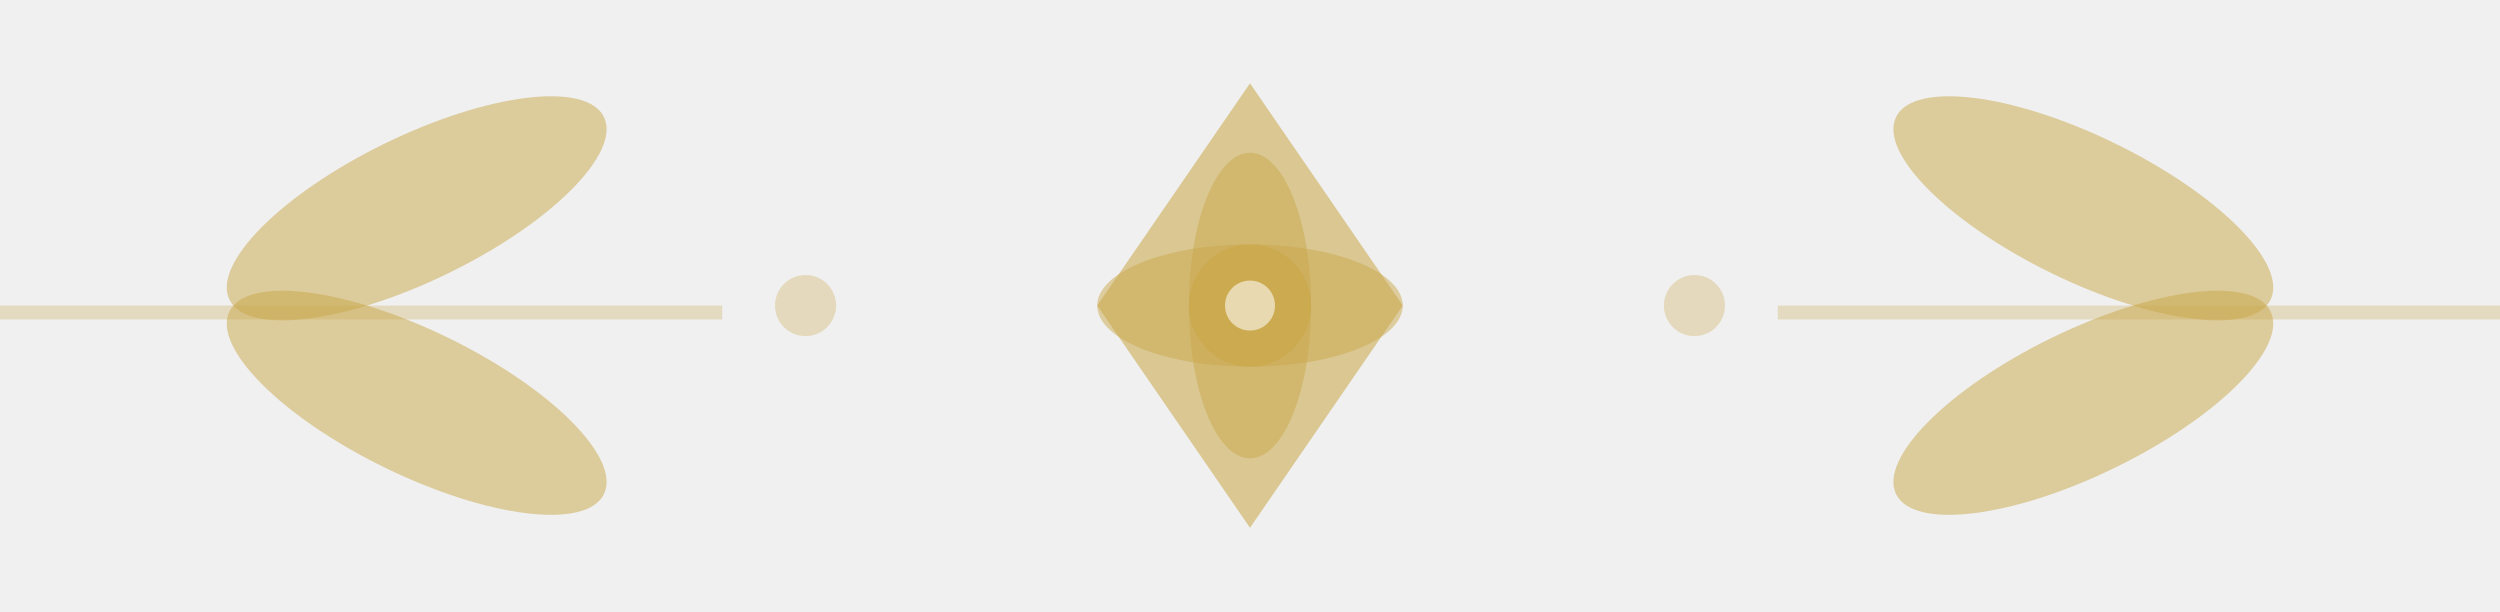
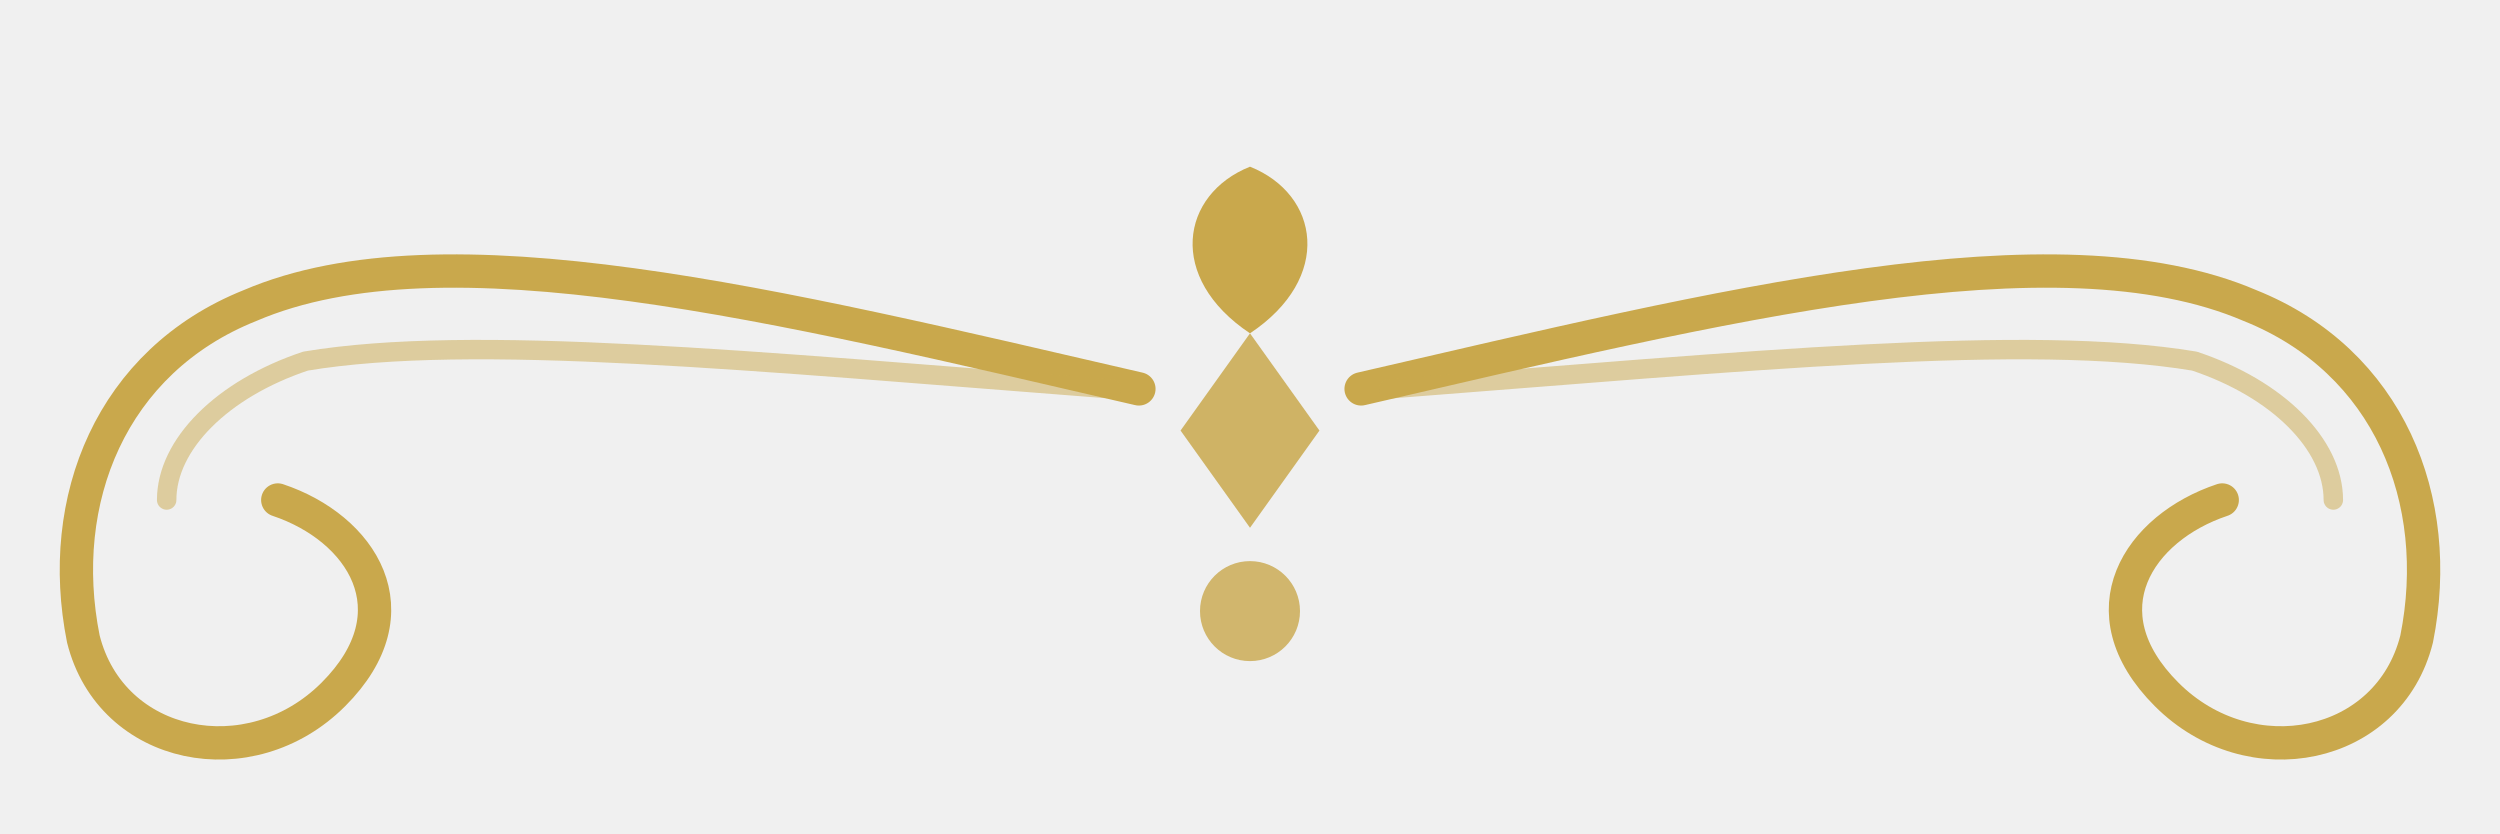
- <svg xmlns="http://www.w3.org/2000/svg" viewBox="0 0 90 22" width="90" height="22">
+ <svg xmlns="http://www.w3.org/2000/svg" viewBox="0 0 90 30" width="90" height="30">
+   <g fill="none" stroke="#C9A84C" stroke-linecap="round" stroke-linejoin="round">
+     <path stroke-width="1.2" d="M 41,14          C 28,11 16,8 9,11          C 4,13 2,18 3,23          C 4,27 9,28 12,25          C 15,22 13,19 10,18" />
+     <path stroke-width="0.7" opacity="0.5" d="M 40,14          C 27,13 17,12 11,13          C 8,14 6,16 6,18" />
+     <path stroke-width="1.2" d="M 49,14          C 62,11 74,8 81,11          C 86,13 88,18 87,23          C 86,27 81,28 78,25          C 75,22 77,19 80,18" />
+     <path stroke-width="0.7" opacity="0.5" d="M 50,14          C 63,13 73,12 79,13          C 82,14 84,16 84,18" />
+   </g>
  <g fill="#C9A84C">
-     <rect x="0" y="11" width="26" height="0.5" opacity="0.3" />
-     <rect x="64" y="11" width="26" height="0.5" opacity="0.3" />
-     <ellipse cx="15" cy="7.5" rx="7.5" ry="2.6" transform="rotate(-26 15 7.5)" opacity="0.52" />
-     <ellipse cx="15" cy="14.5" rx="7.5" ry="2.6" transform="rotate(26 15 14.5)" opacity="0.52" />
-     <circle cx="29" cy="11" r="1.1" opacity="0.32" />
-     <path d="M45,3 L50.5,11 L45,19 L39.5,11 Z" opacity="0.58" />
-     <ellipse cx="45" cy="11" rx="2.2" ry="5.5" opacity="0.5" />
-     <ellipse cx="45" cy="11" rx="5.5" ry="2.2" opacity="0.5" />
-     <circle cx="45" cy="11" r="2.2" opacity="0.75" />
-     <circle cx="45" cy="11" r="0.9" fill="white" opacity="0.55" />
-     <circle cx="61" cy="11" r="1.1" opacity="0.32" />
-     <ellipse cx="75" cy="7.5" rx="7.5" ry="2.6" transform="rotate(26 75 7.5)" opacity="0.52" />
-     <ellipse cx="75" cy="14.5" rx="7.5" ry="2.6" transform="rotate(-26 75 14.5)" opacity="0.52" />
+     <path d="M 45,6 C 47.5,7 48,10 45,12 C 42,10 42.5,7 45,6 Z" />
+     <path d="M 45,12 L 47.5,15.5 L 45,19 L 42.5,15.5 Z" opacity="0.85" />
+     <circle cx="45" cy="22" r="1.8" opacity="0.8" />
  </g>
</svg>
